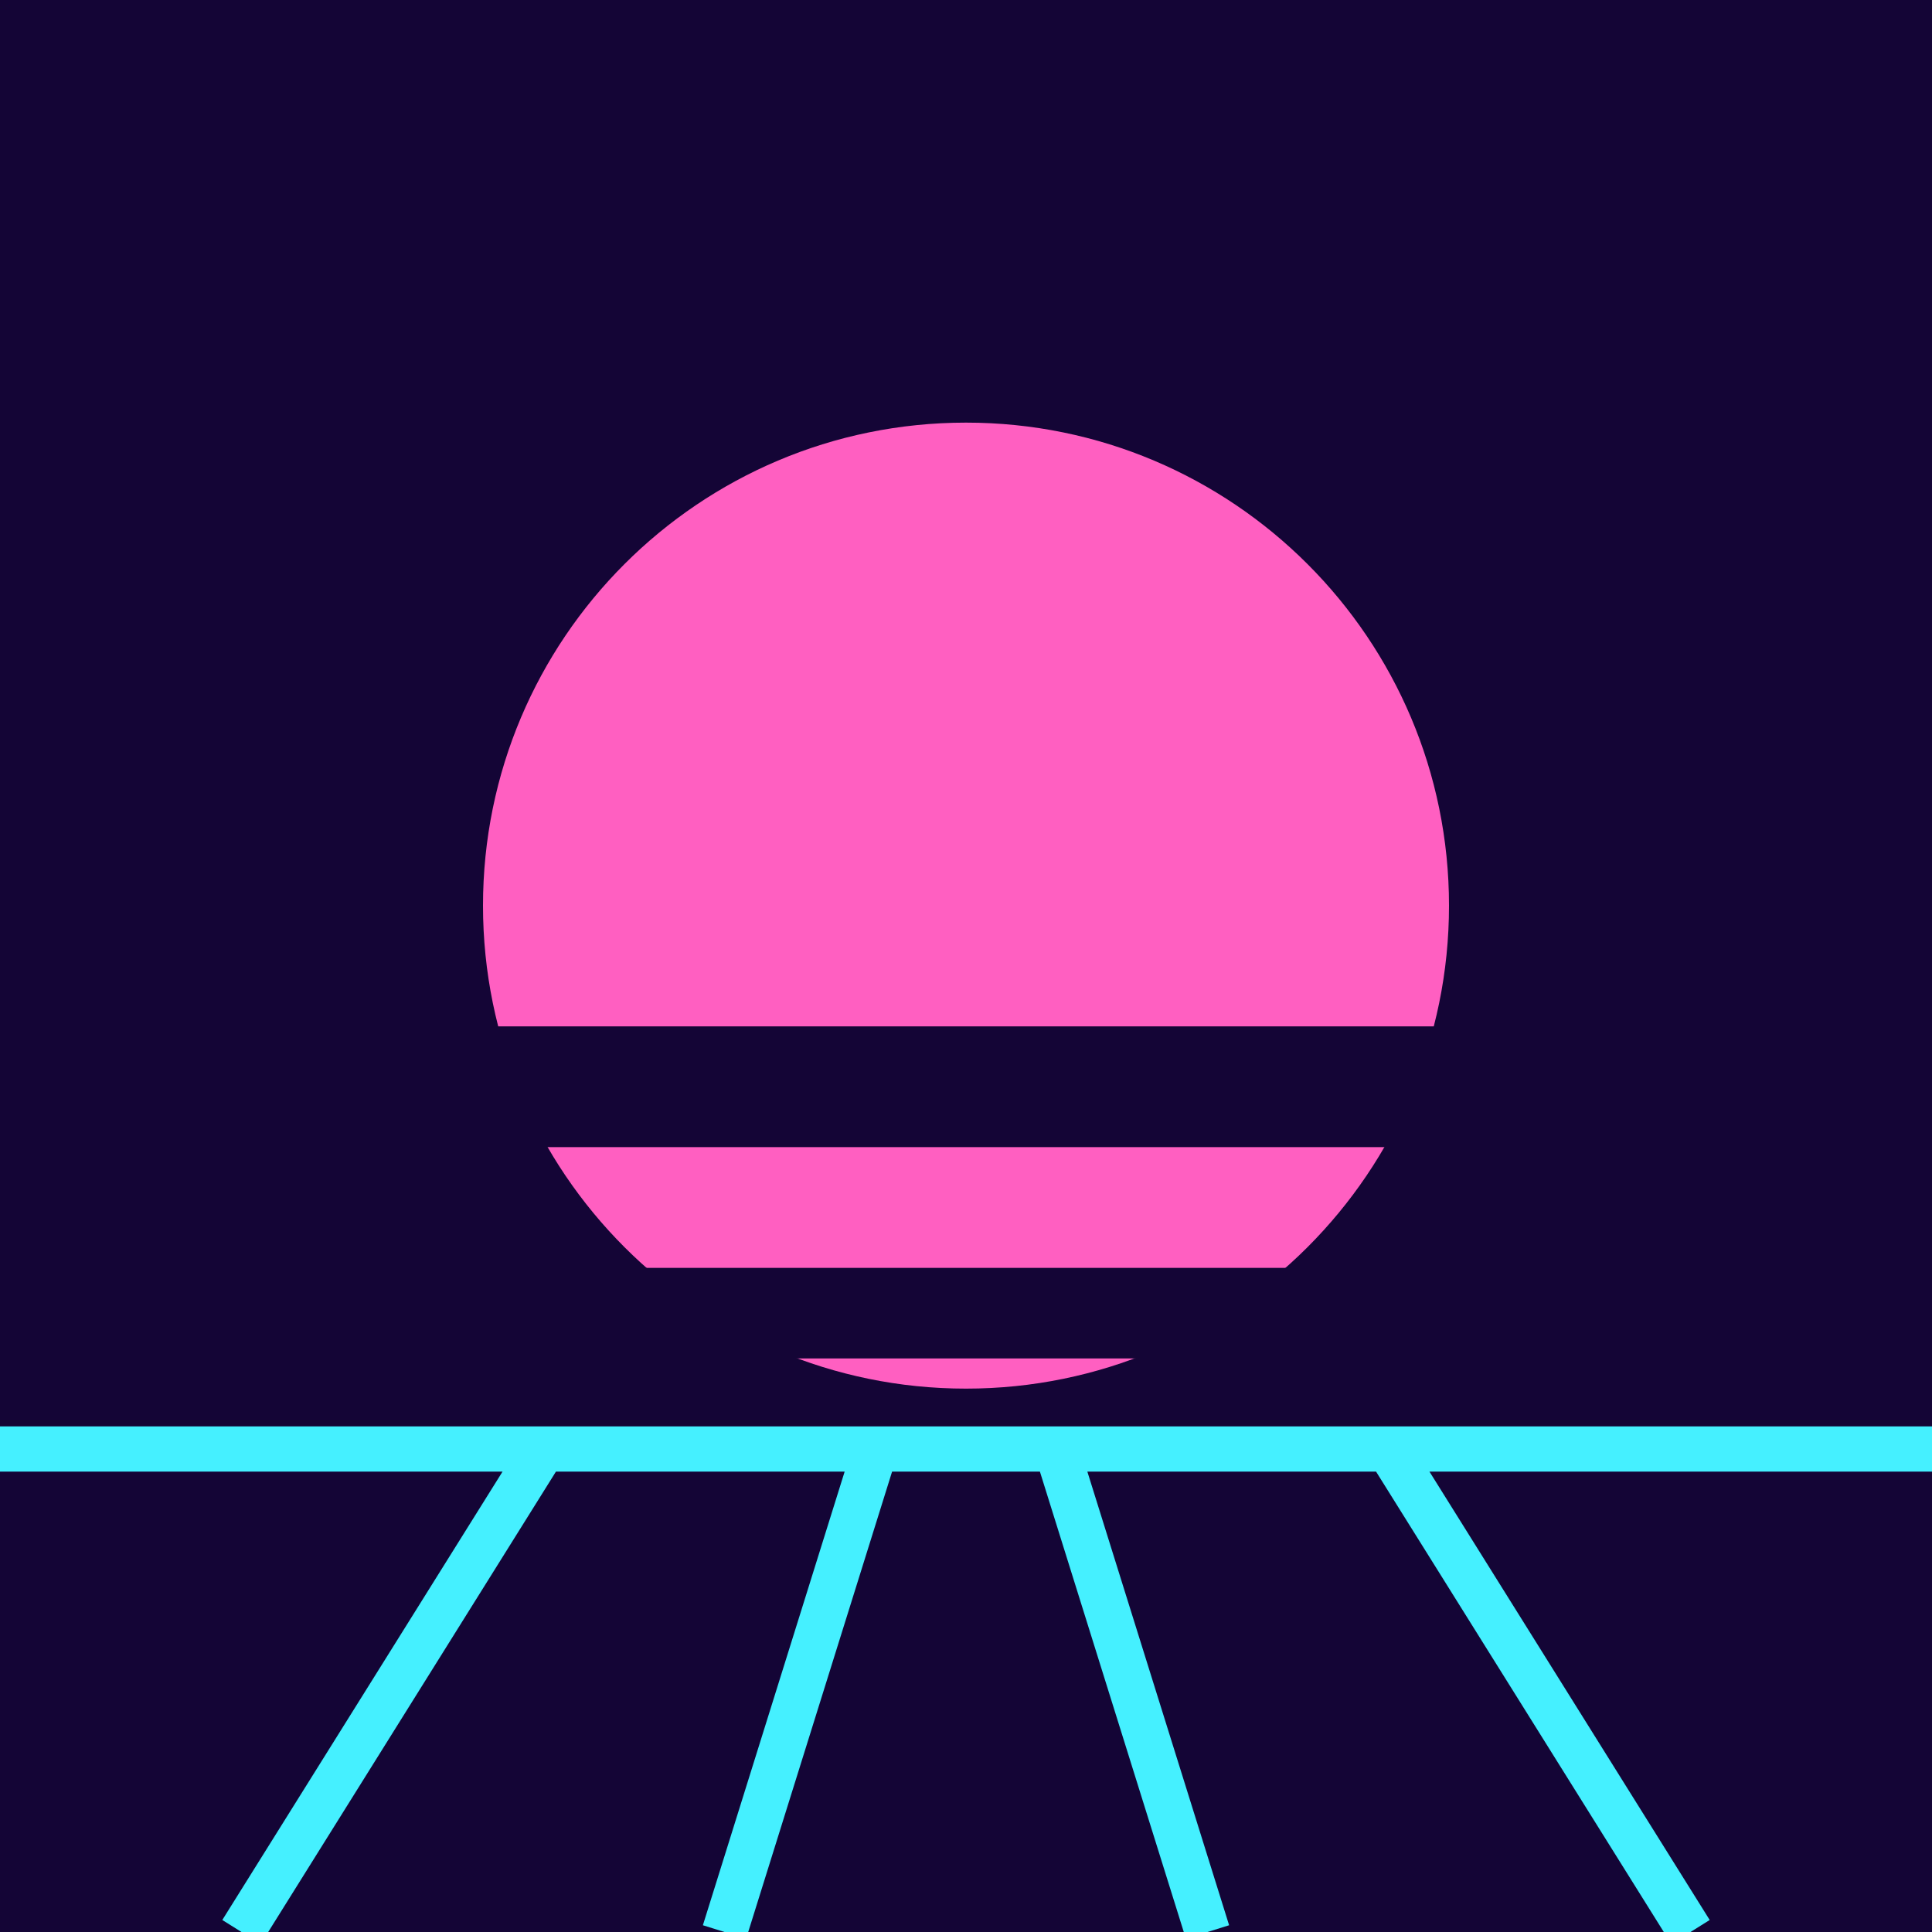
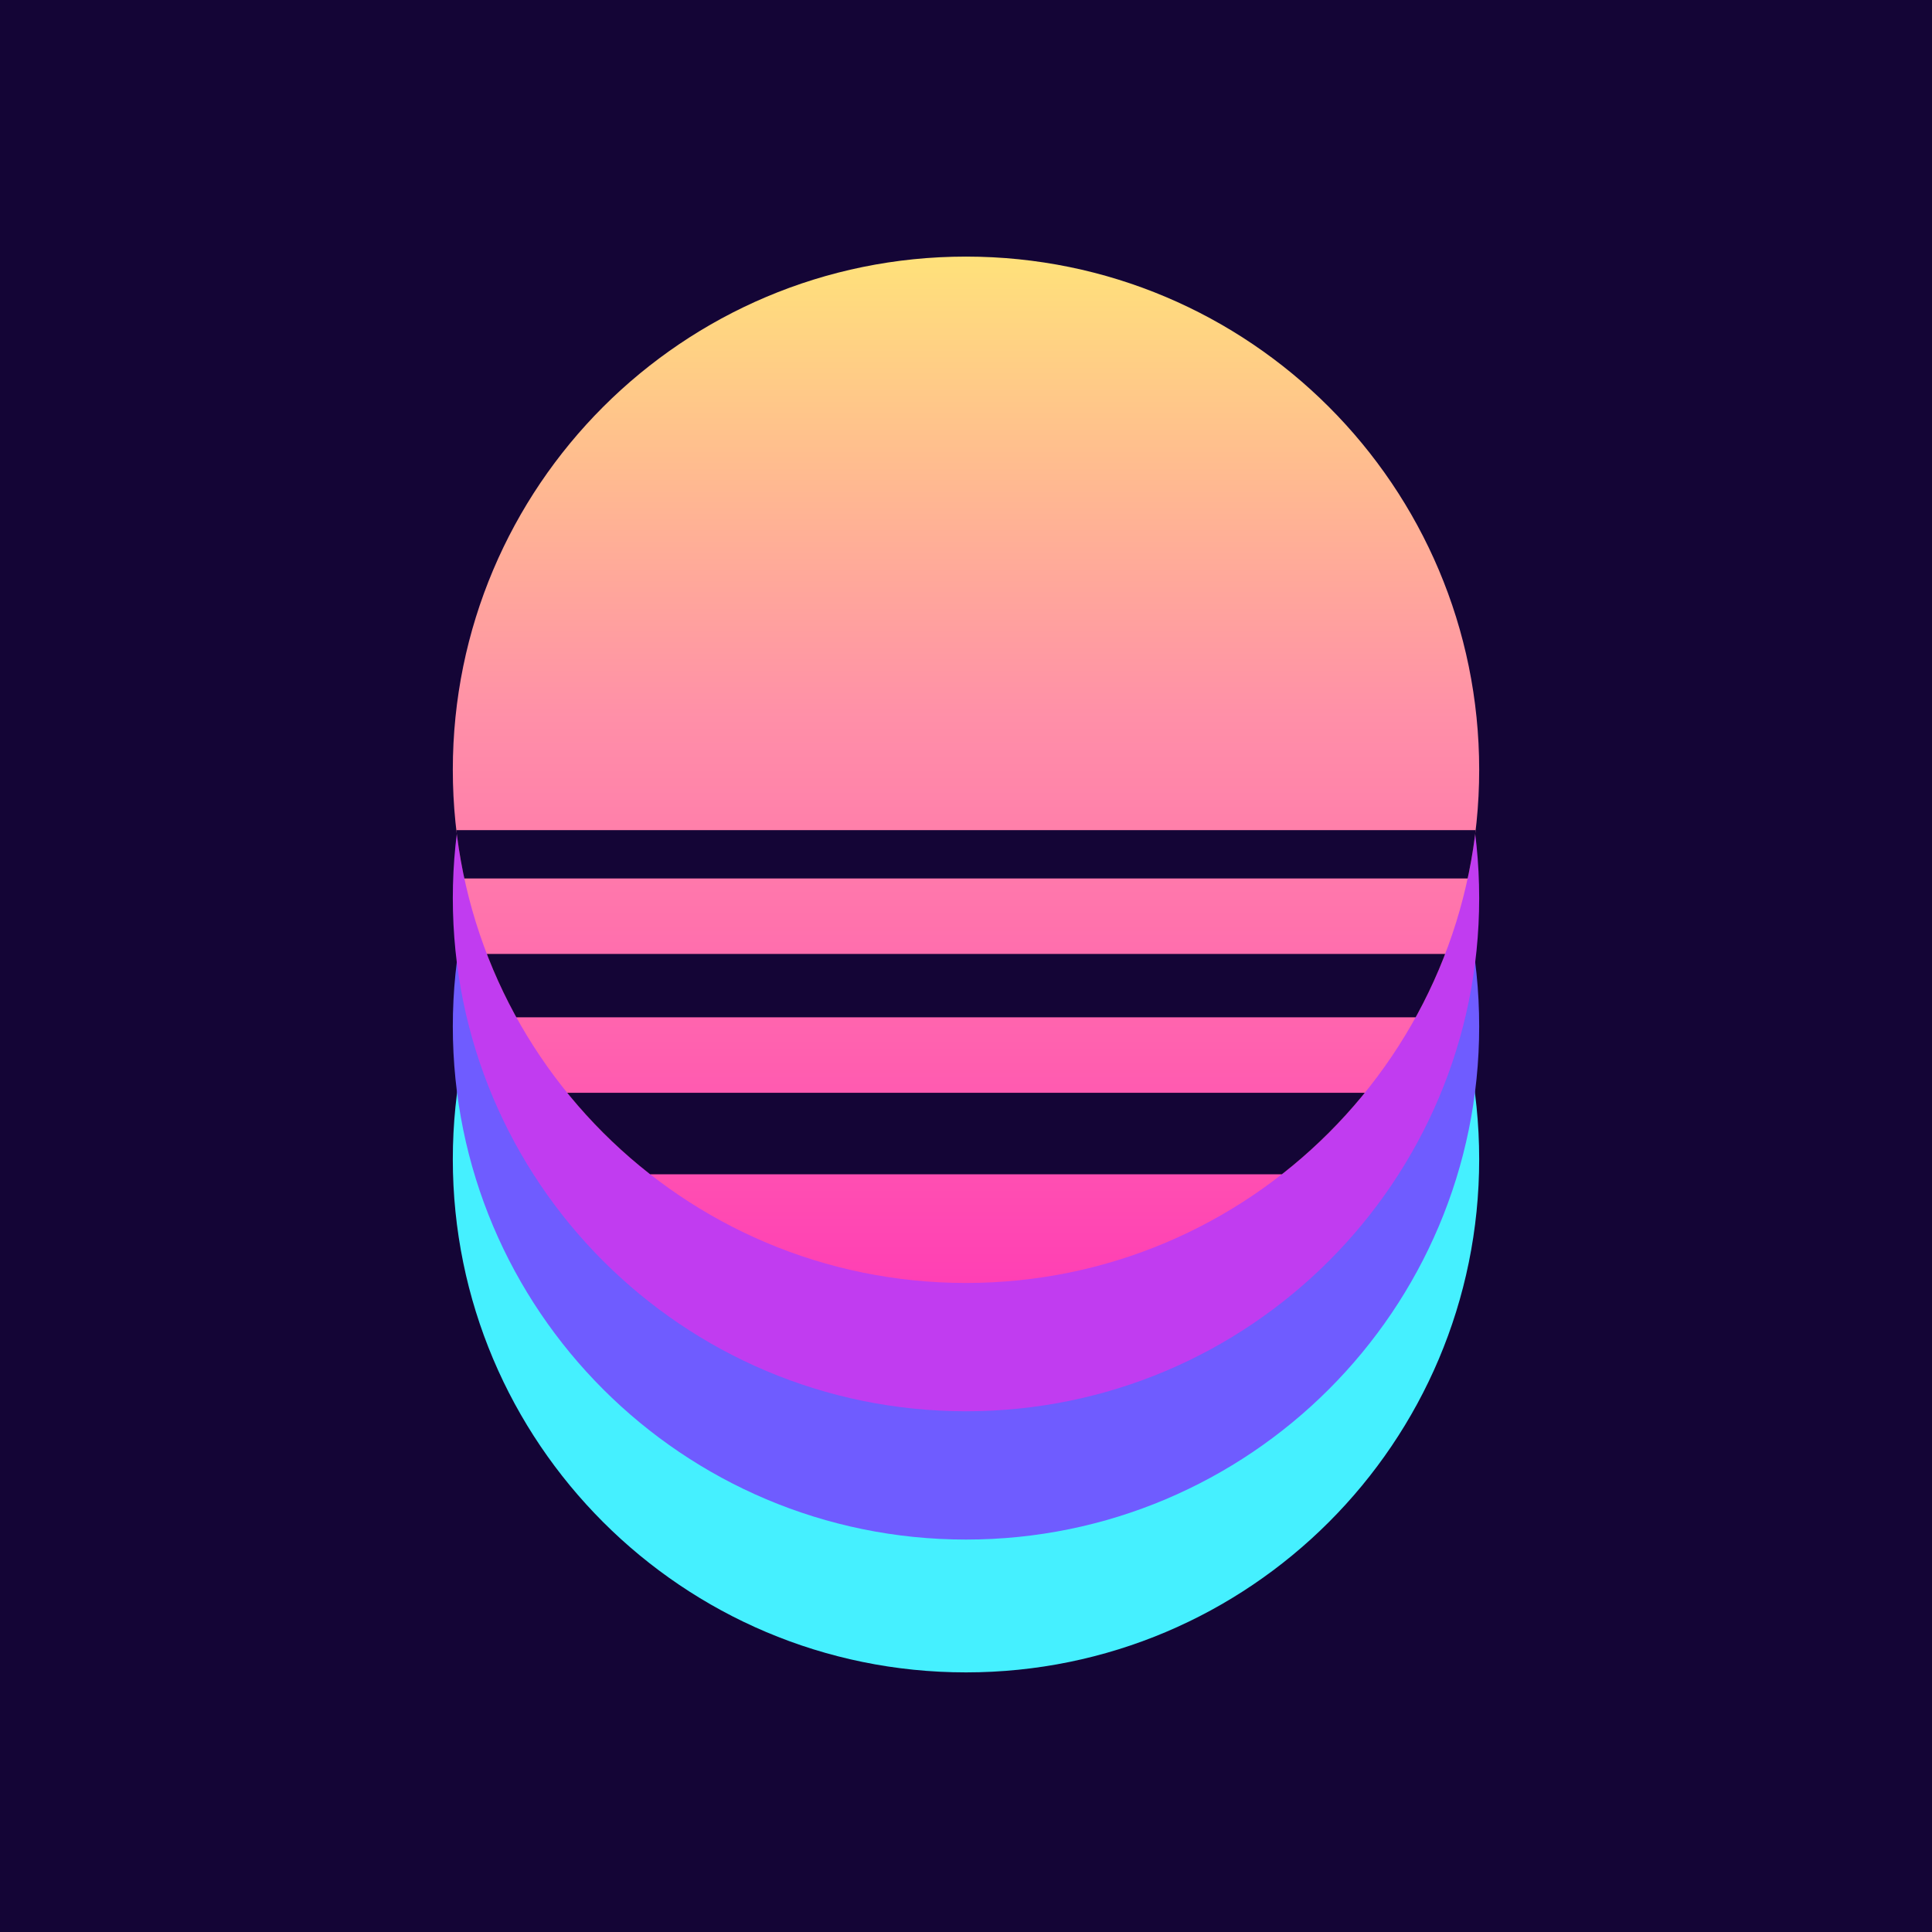
<svg xmlns="http://www.w3.org/2000/svg" viewBox="0 0 64 64">
+   <defs>
+     <linearGradient id="s" x1="0" y1="0" x2="0" y2="1">
+       <stop offset="0" stop-color="#ffe27a" />
+       <stop offset=".45" stop-color="#ff8fa8" />
+       <stop offset="1" stop-color="#ff3fb4" />
+     </linearGradient>
+     <clipPath id="c">
+       <circle cx="32" cy="25.5" r="17" />
+     </clipPath>
+   </defs>
  <rect width="64" height="64" fill="#140536" />
-   <circle cx="32" cy="30" r="16" fill="#ff5fc1" />
-   <rect x="0" y="34" width="64" height="4" fill="#140536" />
-   <rect x="0" y="42" width="64" height="3" fill="#140536" />
-   <path d="M0 48h64M8 64l10-16M24 64l5-16M40 64l-5-16M56 64L46 48" stroke="#45f0ff" stroke-width="1.5" fill="none" />
+   <circle cx="32" cy="38.4" r="17" fill="#45f0ff" />
+   <circle cx="32" cy="34" r="17" fill="#6f5cff" />
+   <circle cx="32" cy="29.75" r="17" fill="#c13cf0" />
+   <circle cx="32" cy="25.5" r="17" fill="url(#s)" />
+   <g clip-path="url(#c)" fill="#140536">
+     <rect x="0" y="27.5" width="64" height="1.6" />
+     <rect x="0" y="31.6" width="64" height="2.1" />
+     <rect x="0" y="36.2" width="64" height="2.7" />
+   </g>
</svg>
